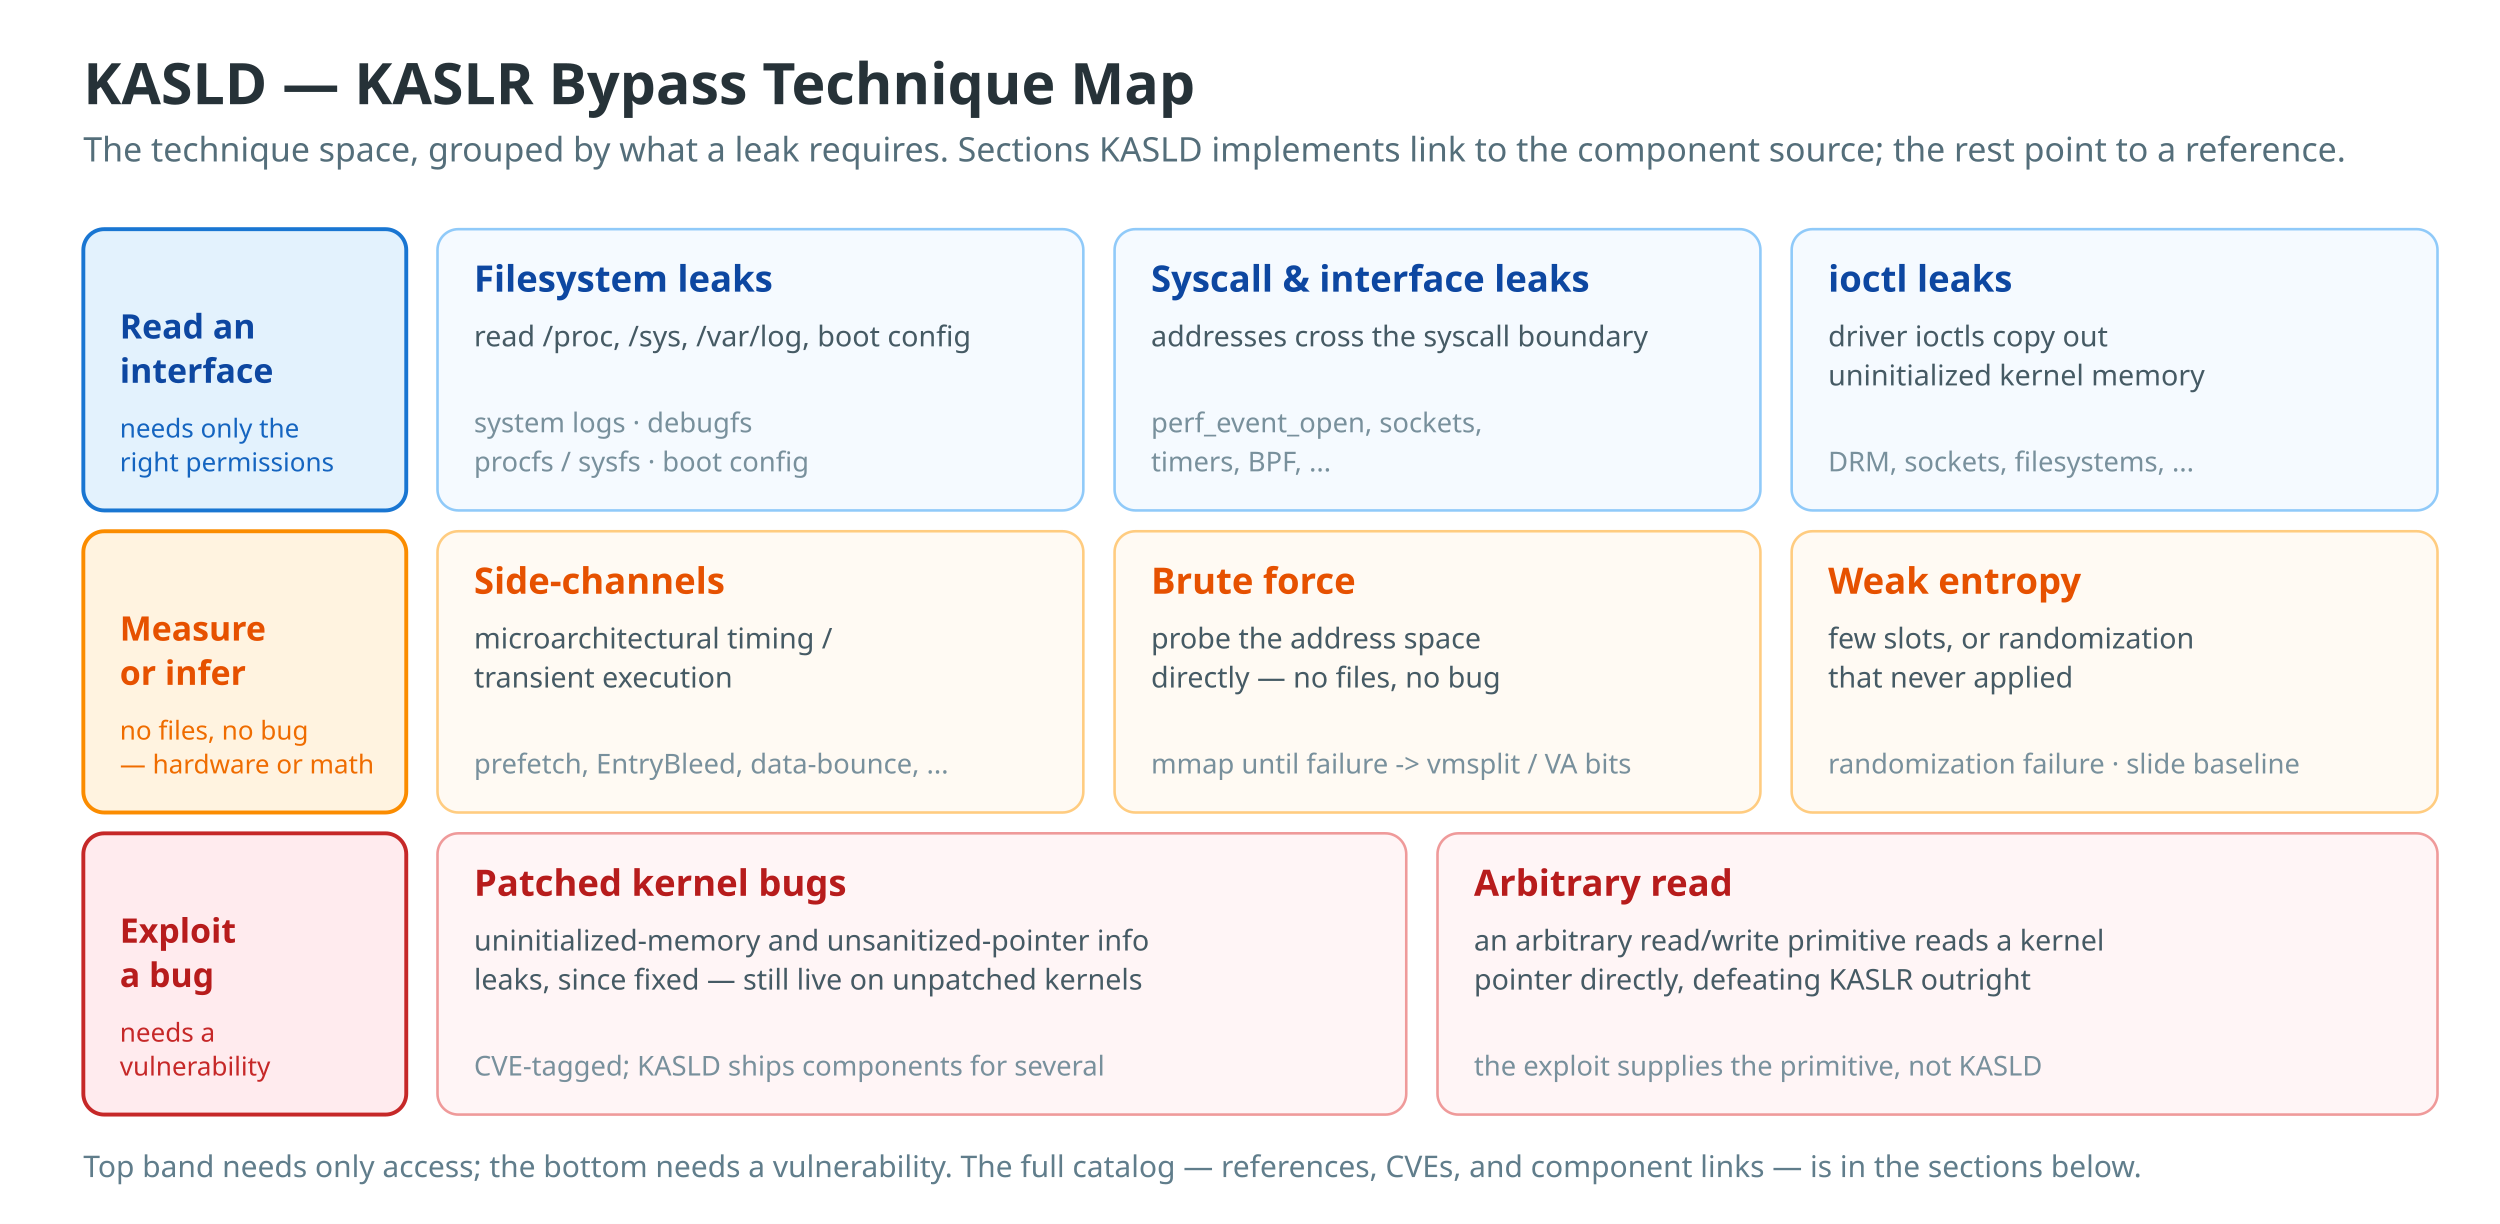
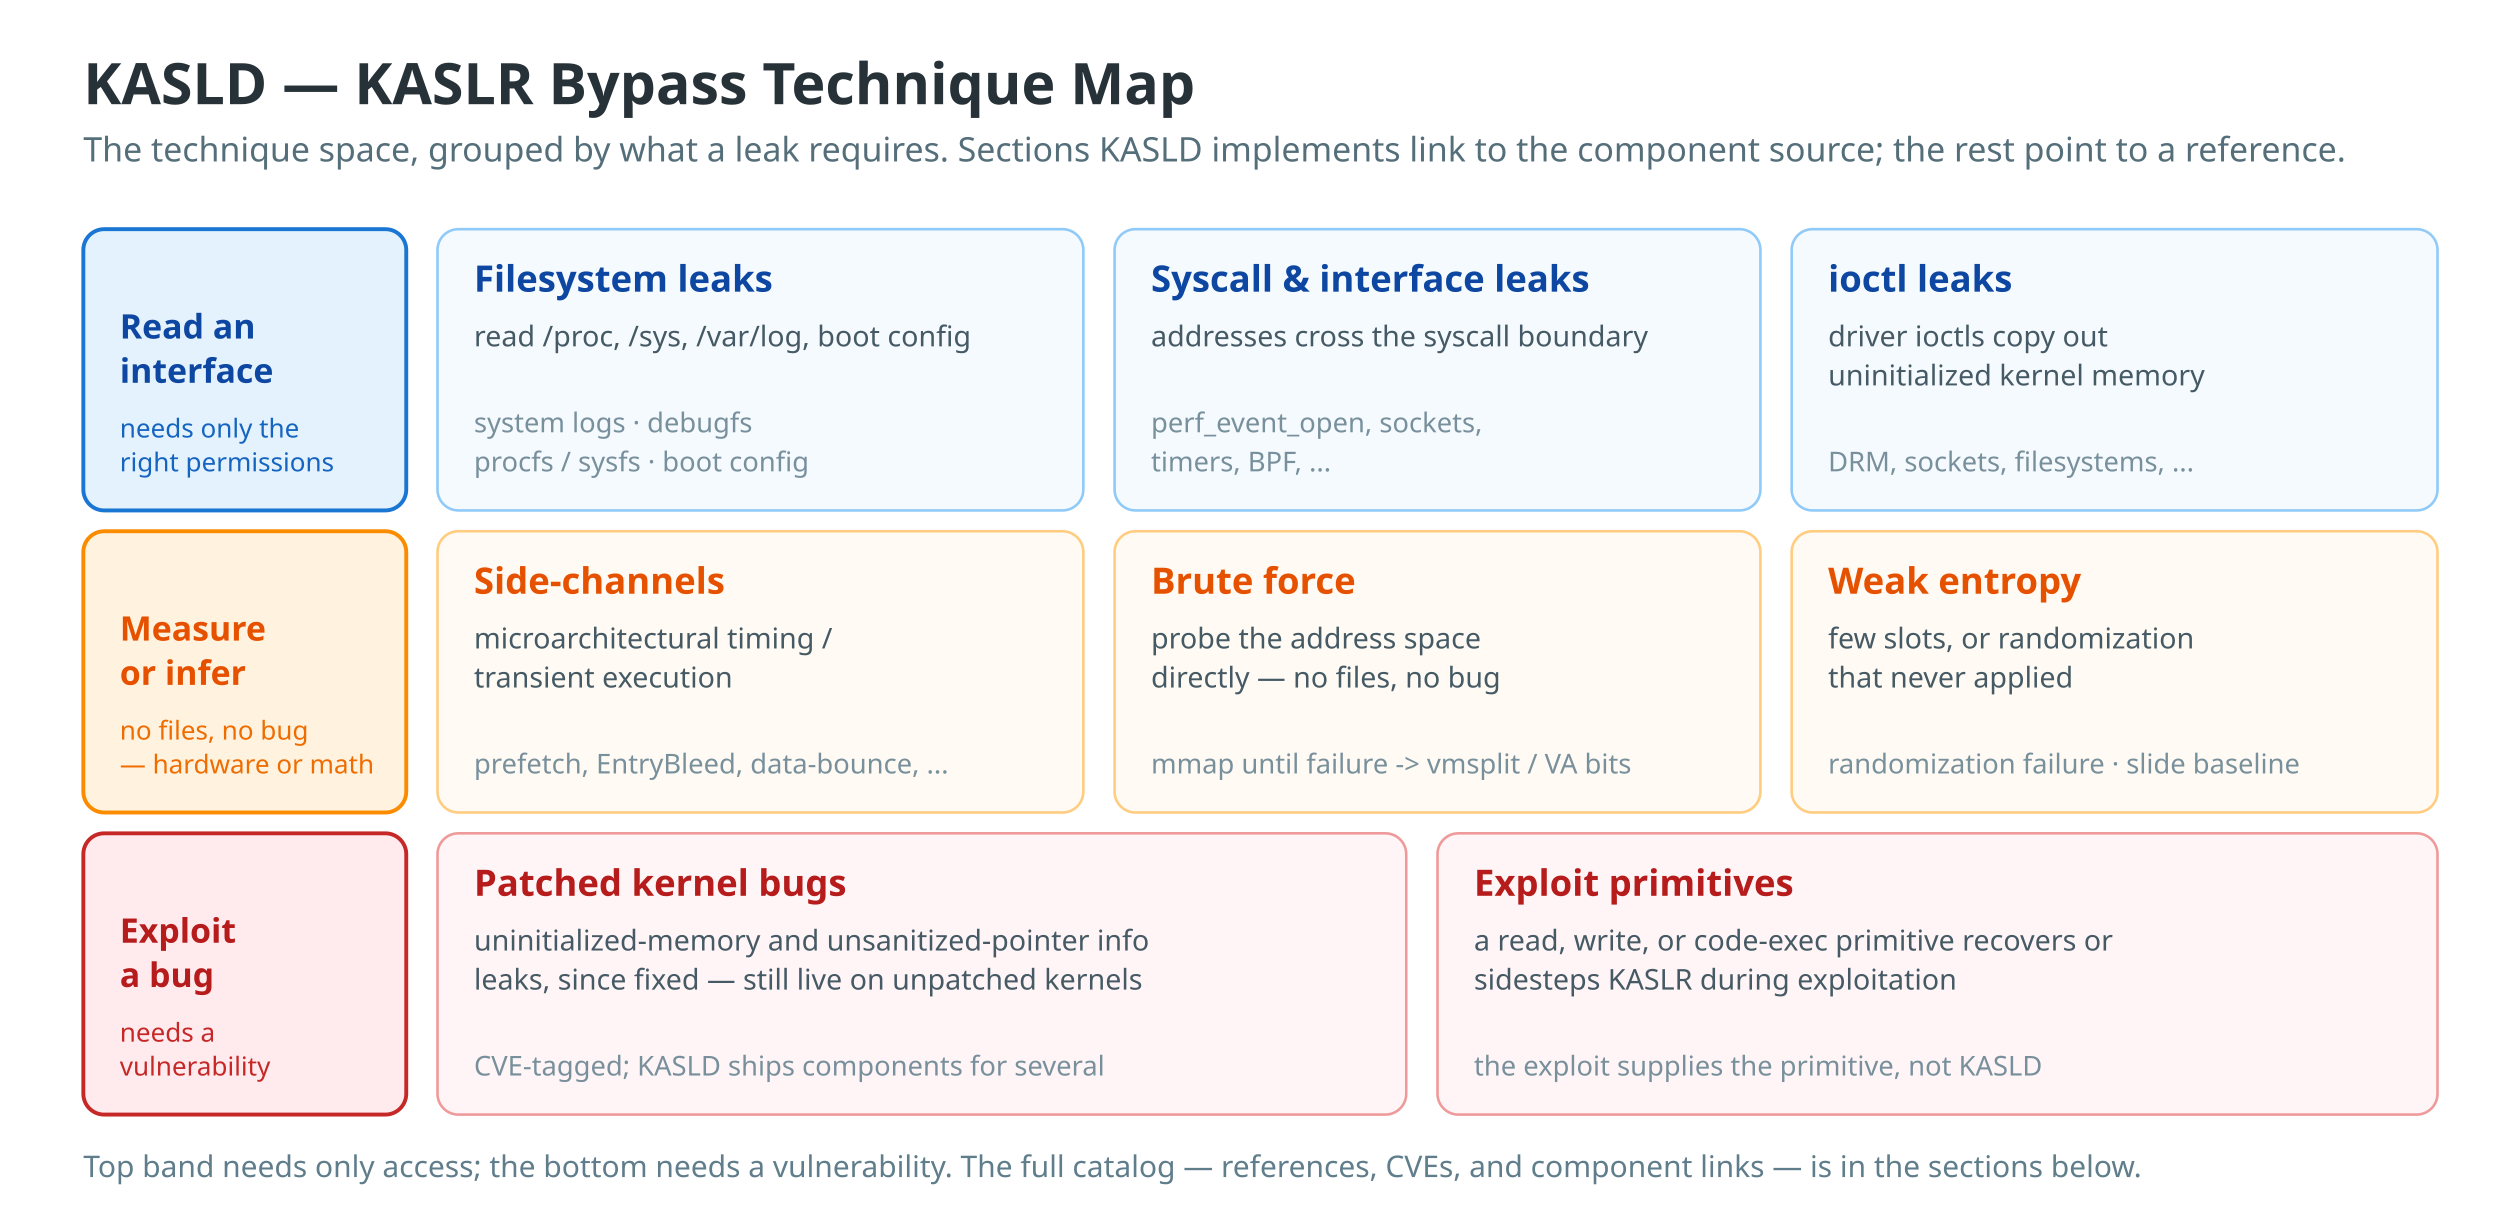
<svg xmlns="http://www.w3.org/2000/svg" width="960" height="470" viewBox="0 0 960 470" font-family="sans-serif">
  <defs>
    <style>
      .title { font-size: 22px; font-weight: 700; fill: #263238; }
      .sub   { font-size: 13px; fill: #546e7a; }
      .band  { font-size: 13px; font-weight: 700; }
      .bands { font-size: 10px; }
      .cat   { font-size: 14px; font-weight: 700; }
      .desc  { font-size: 11px; fill: #455a64; }
      .sub2  { font-size: 10.5px; fill: #78909c; }
      .note  { font-size: 11.5px; fill: #607d8b; }
    </style>
  </defs>
  <rect x="0" y="0" width="100%" height="100%" fill="#ffffff" />
  <text x="32" y="40" class="title">KASLD — KASLR Bypass Technique Map</text>
  <text x="32" y="62" class="sub">The technique space, grouped by what a leak requires. Sections KASLD implements link to the component source; the rest point to a reference.</text>
  <rect x="32" y="88" width="124" height="108" rx="8" fill="#e3f2fd" stroke="#1976d2" stroke-width="1.5" />
  <text x="46" y="130" class="band" fill="#0d47a1">Read an</text>
  <text x="46" y="147" class="band" fill="#0d47a1">interface</text>
  <text x="46" y="168" class="bands" fill="#1565c0">needs only the</text>
  <text x="46" y="181" class="bands" fill="#1565c0">right permissions</text>
  <rect x="168" y="88" width="248" height="108" rx="8" fill="#f5faff" stroke="#90caf9" />
  <text x="182" y="112" class="cat" fill="#0d47a1">Filesystem leaks</text>
  <text x="182" y="133" class="desc">read /proc, /sys, /var/log, boot config</text>
  <text x="182" y="166" class="sub2">system logs · debugfs</text>
  <text x="182" y="181" class="sub2">procfs / sysfs · boot config</text>
  <rect x="428" y="88" width="248" height="108" rx="8" fill="#f5faff" stroke="#90caf9" />
  <text x="442" y="112" class="cat" fill="#0d47a1">Syscall &amp; interface leaks</text>
  <text x="442" y="133" class="desc">addresses cross the syscall boundary</text>
  <text x="442" y="166" class="sub2">perf_event_open, sockets,</text>
  <text x="442" y="181" class="sub2">timers, BPF, ...</text>
  <rect x="688" y="88" width="248" height="108" rx="8" fill="#f5faff" stroke="#90caf9" />
  <text x="702" y="112" class="cat" fill="#0d47a1">ioctl leaks</text>
  <text x="702" y="133" class="desc">driver ioctls copy out</text>
  <text x="702" y="148" class="desc">uninitialized kernel memory</text>
  <text x="702" y="181" class="sub2">DRM, sockets, filesystems, ...</text>
  <rect x="32" y="204" width="124" height="108" rx="8" fill="#fff3e0" stroke="#fb8c00" stroke-width="1.5" />
  <text x="46" y="246" class="band" fill="#e65100">Measure</text>
  <text x="46" y="263" class="band" fill="#e65100">or infer</text>
  <text x="46" y="284" class="bands" fill="#ef6c00">no files, no bug</text>
  <text x="46" y="297" class="bands" fill="#ef6c00">— hardware or math</text>
  <rect x="168" y="204" width="248" height="108" rx="8" fill="#fffaf3" stroke="#ffcc80" />
  <text x="182" y="228" class="cat" fill="#e65100">Side-channels</text>
  <text x="182" y="249" class="desc">microarchitectural timing /</text>
  <text x="182" y="264" class="desc">transient execution</text>
  <text x="182" y="297" class="sub2">prefetch, EntryBleed, data-bounce, ...</text>
  <rect x="428" y="204" width="248" height="108" rx="8" fill="#fffaf3" stroke="#ffcc80" />
  <text x="442" y="228" class="cat" fill="#e65100">Brute force</text>
  <text x="442" y="249" class="desc">probe the address space</text>
  <text x="442" y="264" class="desc">directly — no files, no bug</text>
  <text x="442" y="297" class="sub2">mmap until failure -&gt; vmsplit / VA bits</text>
  <rect x="688" y="204" width="248" height="108" rx="8" fill="#fffaf3" stroke="#ffcc80" />
  <text x="702" y="228" class="cat" fill="#e65100">Weak entropy</text>
  <text x="702" y="249" class="desc">few slots, or randomization</text>
  <text x="702" y="264" class="desc">that never applied</text>
  <text x="702" y="297" class="sub2">randomization failure · slide baseline</text>
  <rect x="32" y="320" width="124" height="108" rx="8" fill="#ffebee" stroke="#c62828" stroke-width="1.5" />
  <text x="46" y="362" class="band" fill="#b71c1c">Exploit</text>
  <text x="46" y="379" class="band" fill="#b71c1c">a bug</text>
  <text x="46" y="400" class="bands" fill="#c62828">needs a</text>
  <text x="46" y="413" class="bands" fill="#c62828">vulnerability</text>
  <rect x="168" y="320" width="372" height="108" rx="8" fill="#fff5f6" stroke="#ef9a9a" />
  <text x="182" y="344" class="cat" fill="#b71c1c">Patched kernel bugs</text>
  <text x="182" y="365" class="desc">uninitialized-memory and unsanitized-pointer info</text>
  <text x="182" y="380" class="desc">leaks, since fixed — still live on unpatched kernels</text>
  <text x="182" y="413" class="sub2">CVE-tagged; KASLD ships components for several</text>
  <rect x="552" y="320" width="384" height="108" rx="8" fill="#fff5f6" stroke="#ef9a9a" />
-   <text x="566" y="344" class="cat" fill="#b71c1c">Arbitrary read</text>
-   <text x="566" y="365" class="desc">an arbitrary read/write primitive reads a kernel</text>
-   <text x="566" y="380" class="desc">pointer directly, defeating KASLR outright</text>
+   <text x="566" y="344" class="cat" fill="#b71c1c">Exploit primitives</text>
+   <text x="566" y="365" class="desc">a read, write, or code-exec primitive recovers or</text>
+   <text x="566" y="380" class="desc">sidesteps KASLR during exploitation</text>
  <text x="566" y="413" class="sub2">the exploit supplies the primitive, not KASLD</text>
  <text x="32" y="452" class="note">Top band needs only access; the bottom needs a vulnerability. The full catalog — references, CVEs, and component links — is in the sections below.</text>
</svg>
